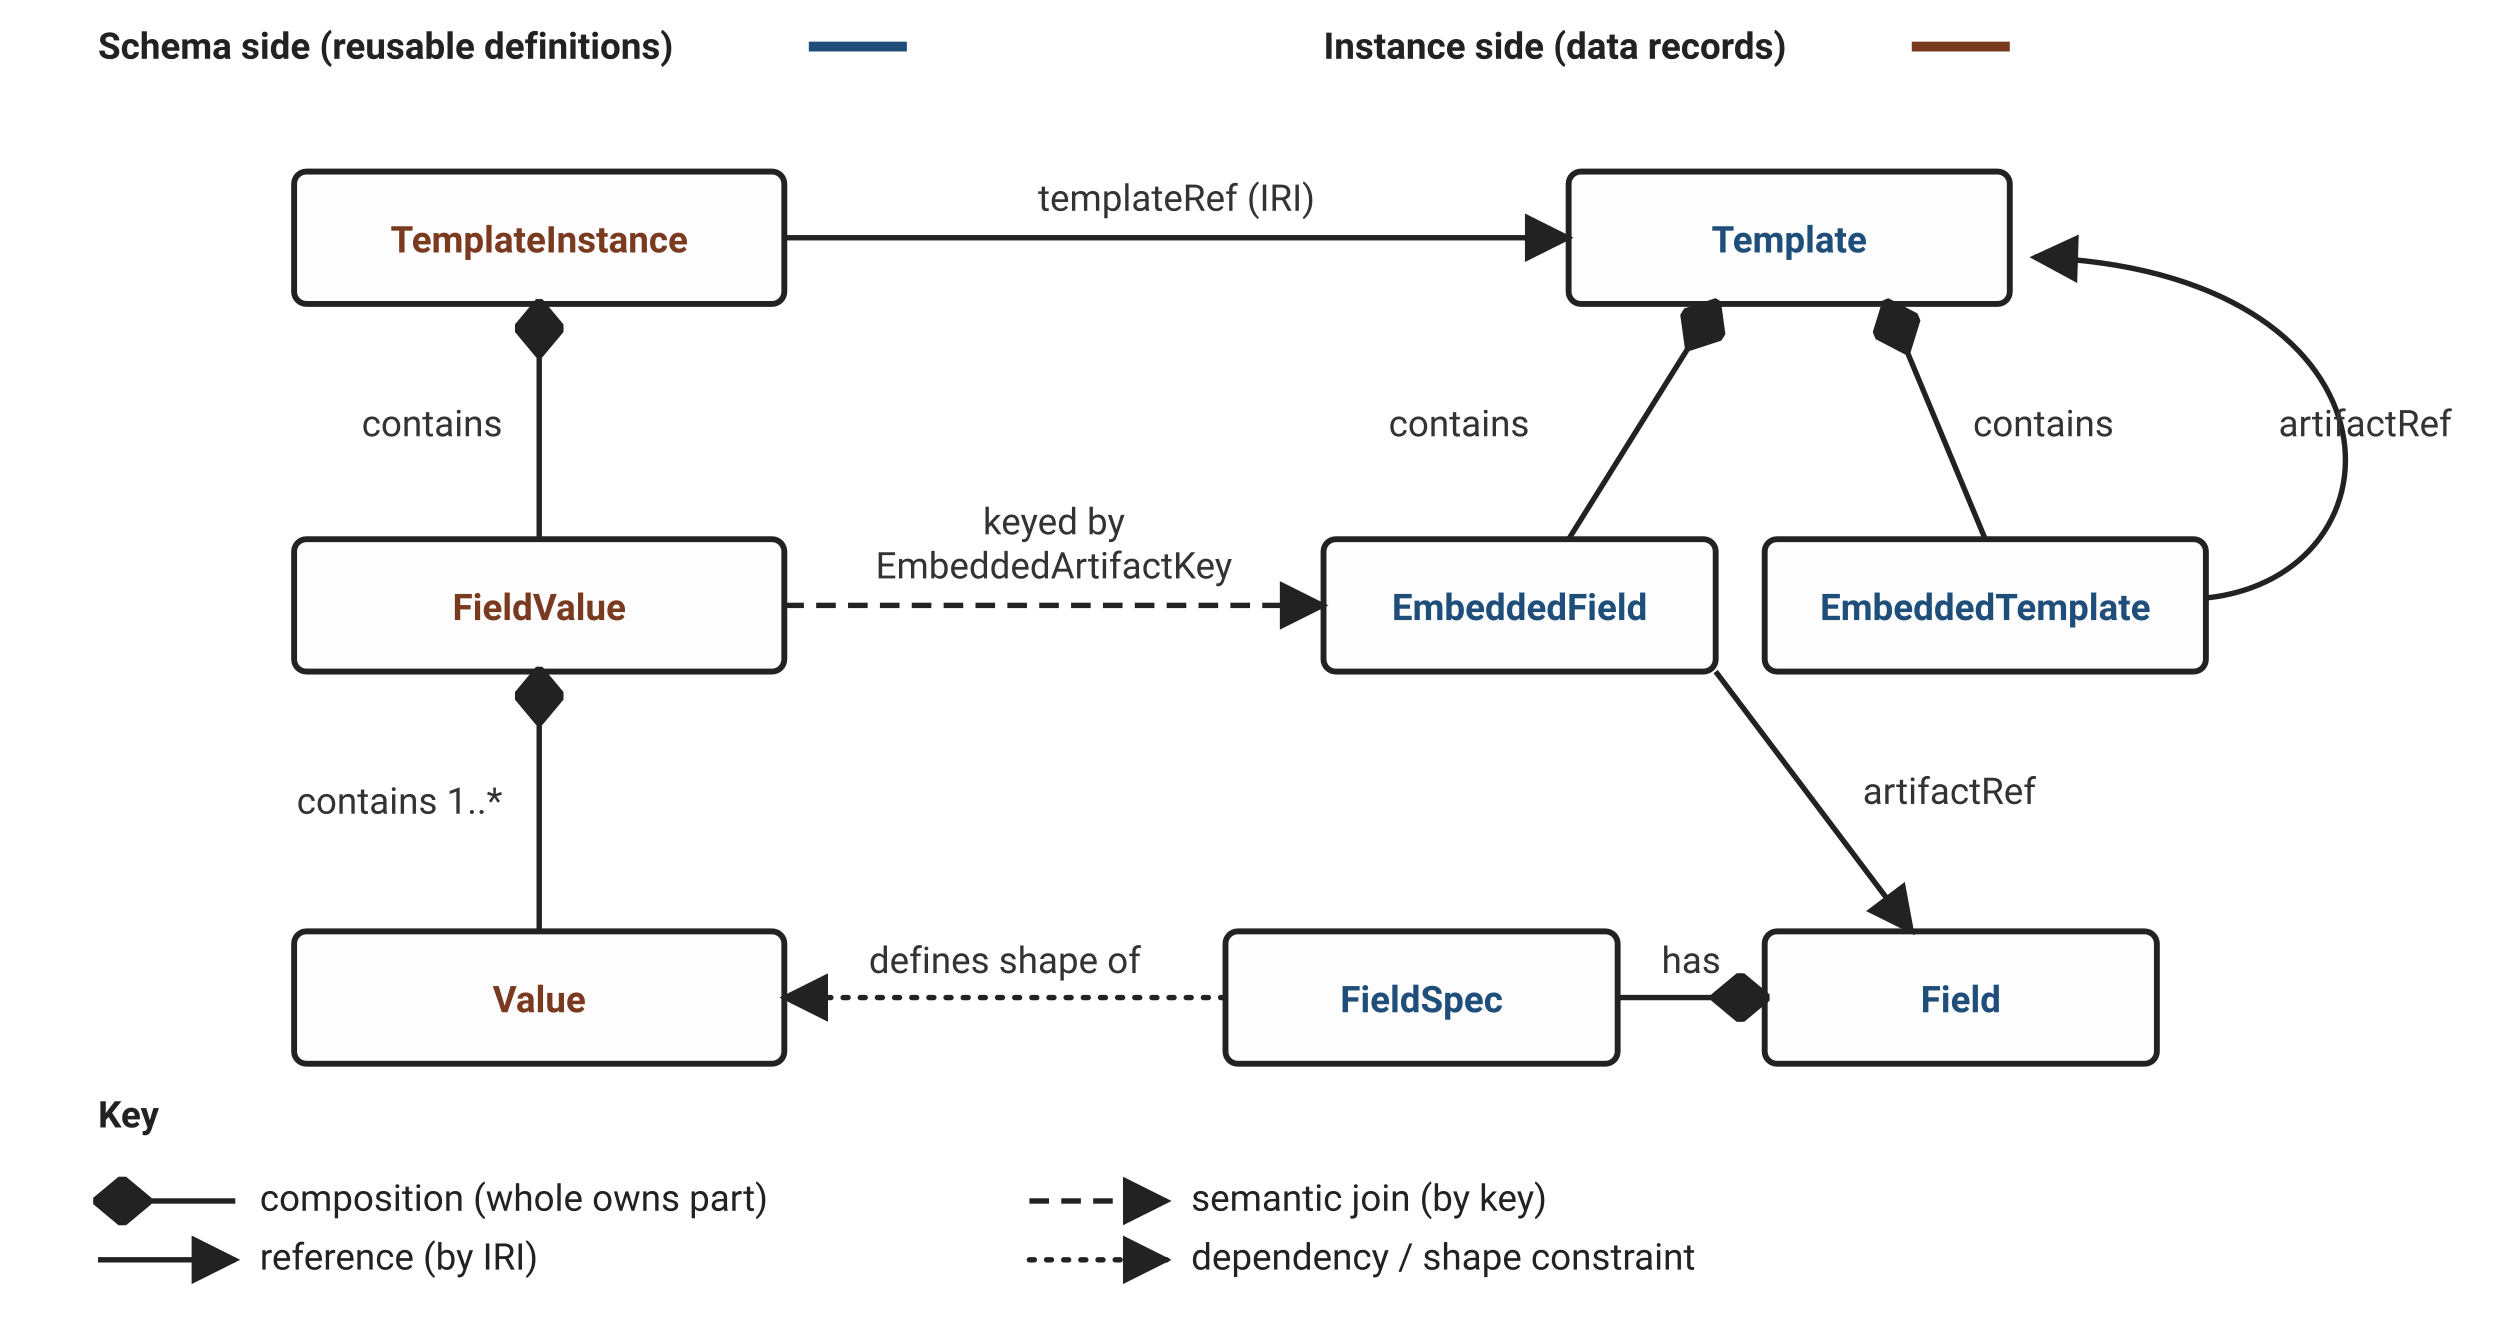
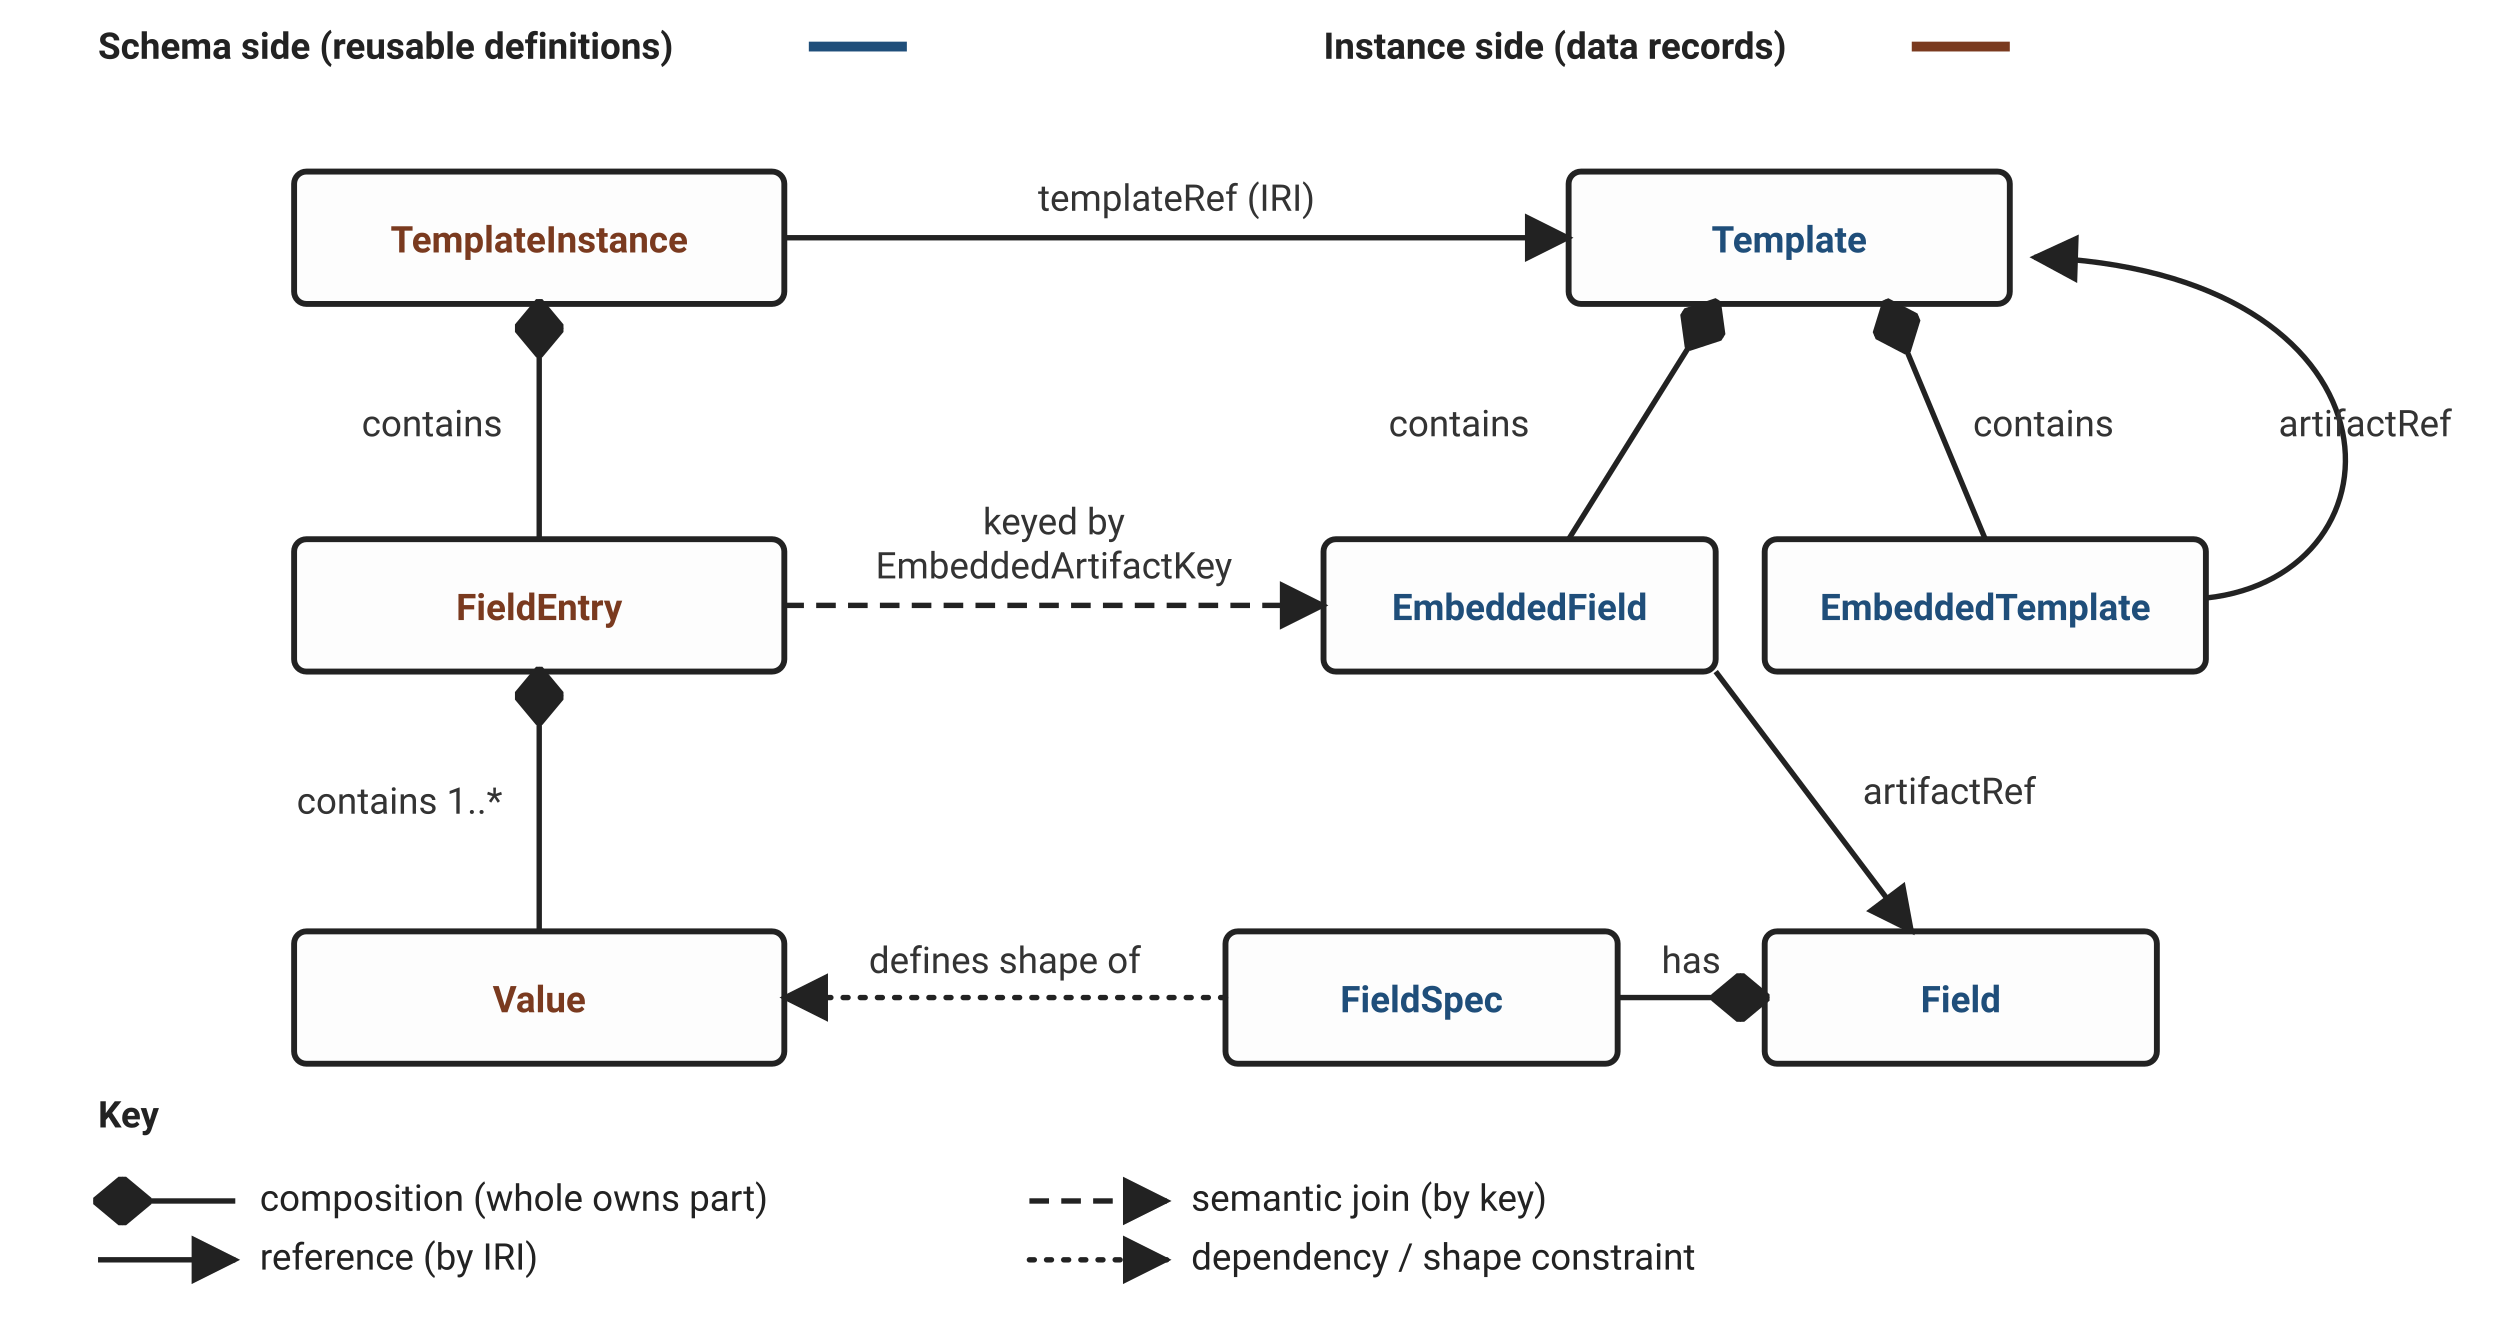
<svg xmlns="http://www.w3.org/2000/svg" viewBox="0 0 1020 540" font-family="-apple-system, BlinkMacSystemFont, 'Segoe UI', Roboto, sans-serif" font-size="15">
  <defs>
    <marker id="arrow-open" viewBox="0 0 10 10" refX="9" refY="5" markerWidth="9" markerHeight="9" orient="auto-start-reverse">
      <path d="M 0 0 L 10 5 L 0 10 z" fill="#222" />
    </marker>
    <marker id="diamond-filled" viewBox="0 0 12 10" refX="11" refY="5" markerWidth="11" markerHeight="9" orient="auto-start-reverse">
      <path d="M 0 5 L 6 0 L 12 5 L 6 10 z" fill="#222" stroke="#222" stroke-width="1" />
    </marker>
  </defs>
  <style>
    .box       { fill: #fdfdfd; stroke: #222; stroke-width: 2.4; }
    .title     { font-weight: 600; text-anchor: middle; }
    .role      { fill: #333; font-size: 15px; }
    .legend    { fill: #222; font-size: 15px; }
    .line      { stroke: #222; stroke-width: 2.2; fill: none; }
    .line-dash { stroke: #222; stroke-width: 2.2; fill: none; stroke-dasharray: 8 5; }
    .line-dot  { stroke: #222; stroke-width: 2.2; fill: none; stroke-dasharray: 2 5; stroke-linecap: round; }
    .schema    { fill: #1f4e7a; }
    .instance  { fill: #7a3a1f; }
    .label-bg  { fill: #fdfdfd; }
  </style>
  <g transform="translate(0, 0)">
    <text x="40" y="24" class="legend" font-weight="600">Schema side (reusable definitions)</text>
    <line x1="330" y1="19" x2="370" y2="19" stroke="#1f4e7a" stroke-width="4" />
    <text x="540" y="24" class="legend" font-weight="600">Instance side (data records)</text>
    <line x1="780" y1="19" x2="820" y2="19" stroke="#7a3a1f" stroke-width="4" />
  </g>
  <g>
    <rect class="box" x="640" y="70" width="180" height="54" rx="5" />
    <text class="title schema" x="730" y="103">Template</text>
  </g>
  <g>
    <rect class="box" x="120" y="70" width="200" height="54" rx="5" />
    <text class="title instance" x="220" y="103">TemplateInstance</text>
  </g>
  <line class="line" x1="320" y1="97" x2="640" y2="97" marker-end="url(#arrow-open)" />
  <text class="role" x="480" y="86" text-anchor="middle">templateRef (IRI)</text>
  <g>
    <rect class="box" x="540" y="220" width="160" height="54" rx="5" />
    <text class="title schema" x="620" y="253">EmbeddedField</text>
    <rect class="box" x="720" y="220" width="180" height="54" rx="5" />
    <text class="title schema" x="810" y="253">EmbeddedTemplate</text>
  </g>
  <line class="line" x1="700" y1="124" x2="640" y2="220" marker-start="url(#diamond-filled)" />
  <text class="role" x="624" y="178" text-anchor="end">contains</text>
  <line class="line" x1="770" y1="124" x2="810" y2="220" marker-start="url(#diamond-filled)" />
  <text class="role" x="805" y="178" text-anchor="start">contains</text>
  <path class="line" d="M 900 244 C 985 235 985 110 830 105" marker-end="url(#arrow-open)" fill="none" />
  <text class="role" x="965" y="178" text-anchor="middle">artifactRef</text>
  <g>
    <rect class="box" x="120" y="220" width="200" height="54" rx="5" />
-     <text class="title instance" x="220" y="253">FieldValue</text>
+     <text class="title instance" x="220" y="253">FieldEntry</text>
  </g>
  <line class="line" x1="220" y1="124" x2="220" y2="220" marker-start="url(#diamond-filled)" />
  <text class="role" x="205" y="178" text-anchor="end">contains</text>
  <line class="line-dash" x1="320" y1="247" x2="540" y2="247" marker-end="url(#arrow-open)" />
  <text class="role" x="430" y="218" text-anchor="middle">keyed by</text>
  <text class="role" x="430" y="236" text-anchor="middle">EmbeddedArtifactKey</text>
  <g>
    <rect class="box" x="720" y="380" width="160" height="54" rx="5" />
    <text class="title schema" x="800" y="413">Field</text>
  </g>
  <g>
    <rect class="box" x="500" y="380" width="160" height="54" rx="5" />
    <text class="title schema" x="580" y="413">FieldSpec</text>
  </g>
  <line class="line" x1="700" y1="274" x2="780" y2="380" marker-end="url(#arrow-open)" />
  <text class="role" x="760" y="328" text-anchor="start">artifactRef</text>
  <line class="line" x1="720" y1="407" x2="660" y2="407" marker-start="url(#diamond-filled)" />
  <text class="role" x="690" y="397" text-anchor="middle">has</text>
  <g>
    <rect class="box" x="120" y="380" width="200" height="54" rx="5" />
    <text class="title instance" x="220" y="413">Value</text>
  </g>
  <line class="line" x1="220" y1="274" x2="220" y2="380" marker-start="url(#diamond-filled)" />
  <text class="role" x="205" y="332" text-anchor="end">contains 1..*</text>
  <line class="line-dot" x1="500" y1="407" x2="320" y2="407" marker-end="url(#arrow-open)" />
  <text class="role" x="410" y="397" text-anchor="middle">defines shape of</text>
  <g transform="translate(40, 460)">
    <text class="legend" font-weight="600">Key</text>
    <g transform="translate(0, 22)">
      <line class="line" x1="0" y1="8" x2="56" y2="8" marker-start="url(#diamond-filled)" />
      <text class="legend" x="66" y="12">composition (whole owns part)</text>
    </g>
    <g transform="translate(0, 46)">
      <line class="line" x1="0" y1="8" x2="56" y2="8" marker-end="url(#arrow-open)" />
      <text class="legend" x="66" y="12">reference (by IRI)</text>
    </g>
    <g transform="translate(380, 22)">
      <line class="line-dash" x1="0" y1="8" x2="56" y2="8" marker-end="url(#arrow-open)" />
      <text class="legend" x="66" y="12">semantic join (by key)</text>
    </g>
    <g transform="translate(380, 46)">
      <line class="line-dot" x1="0" y1="8" x2="56" y2="8" marker-end="url(#arrow-open)" />
      <text class="legend" x="66" y="12">dependency / shape constraint</text>
    </g>
  </g>
</svg>
